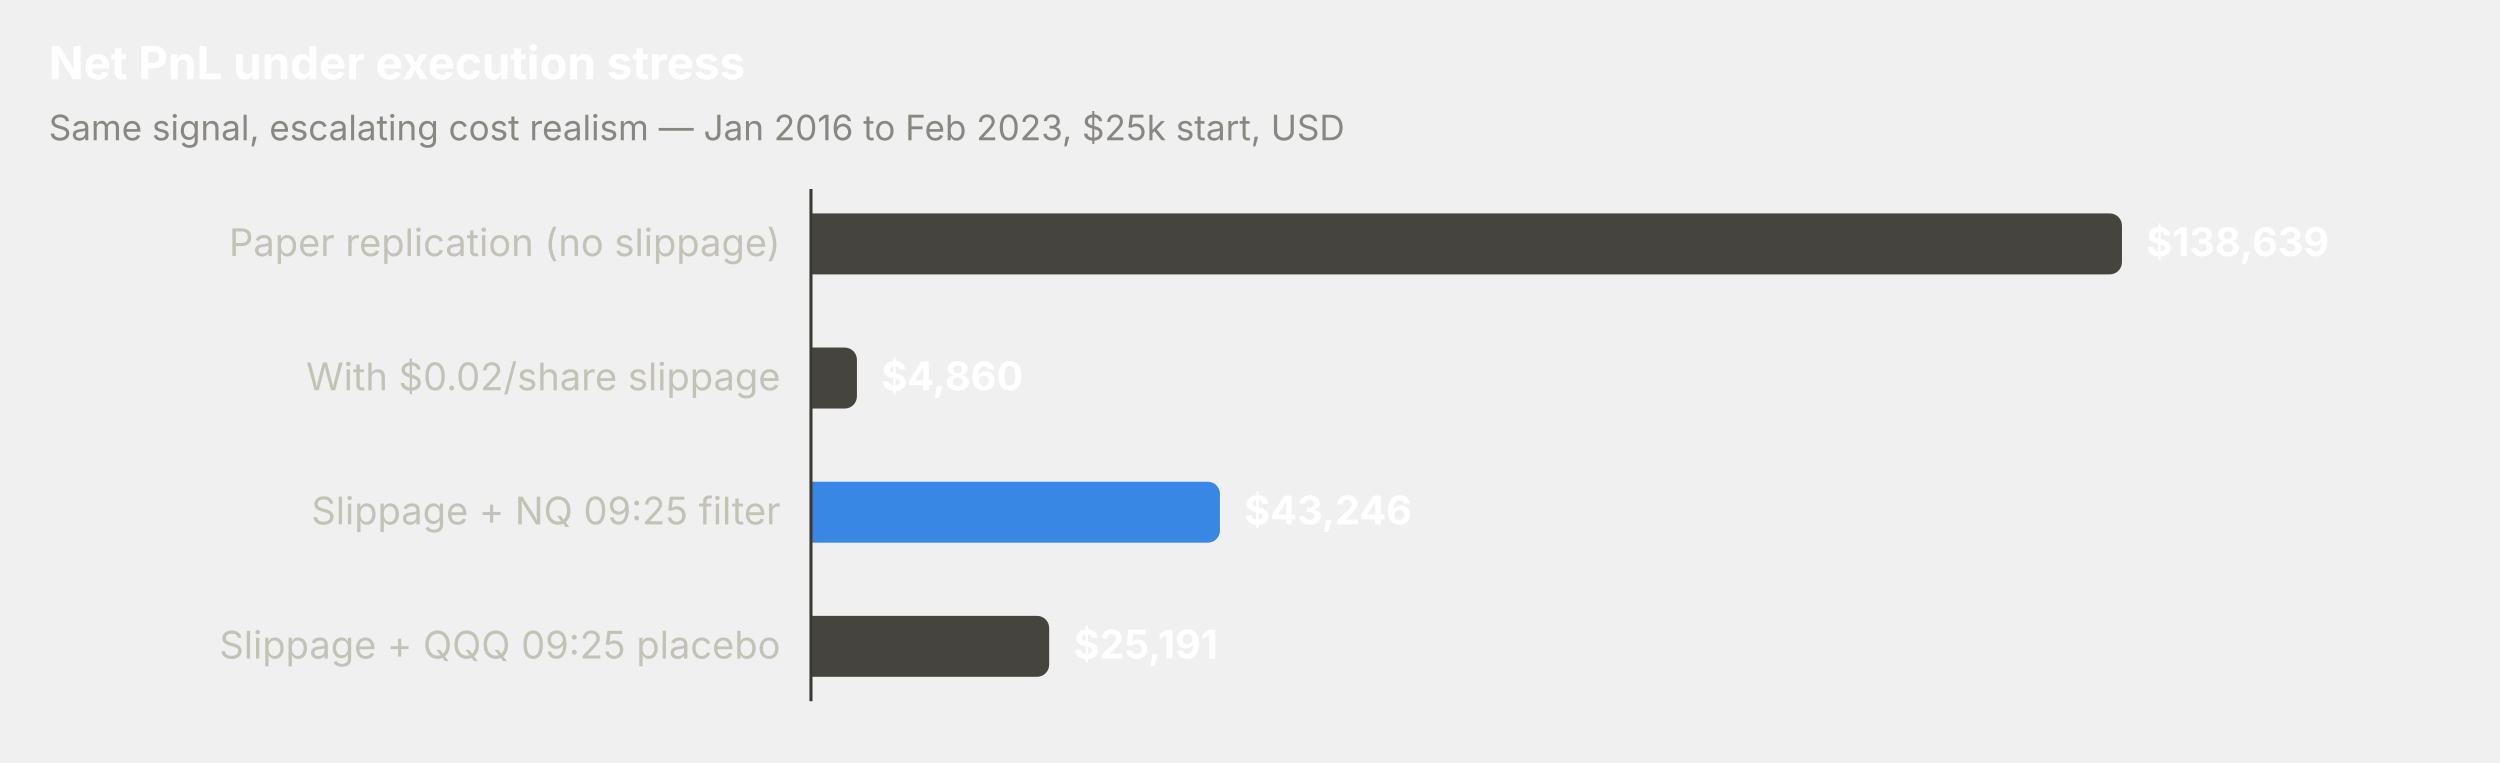
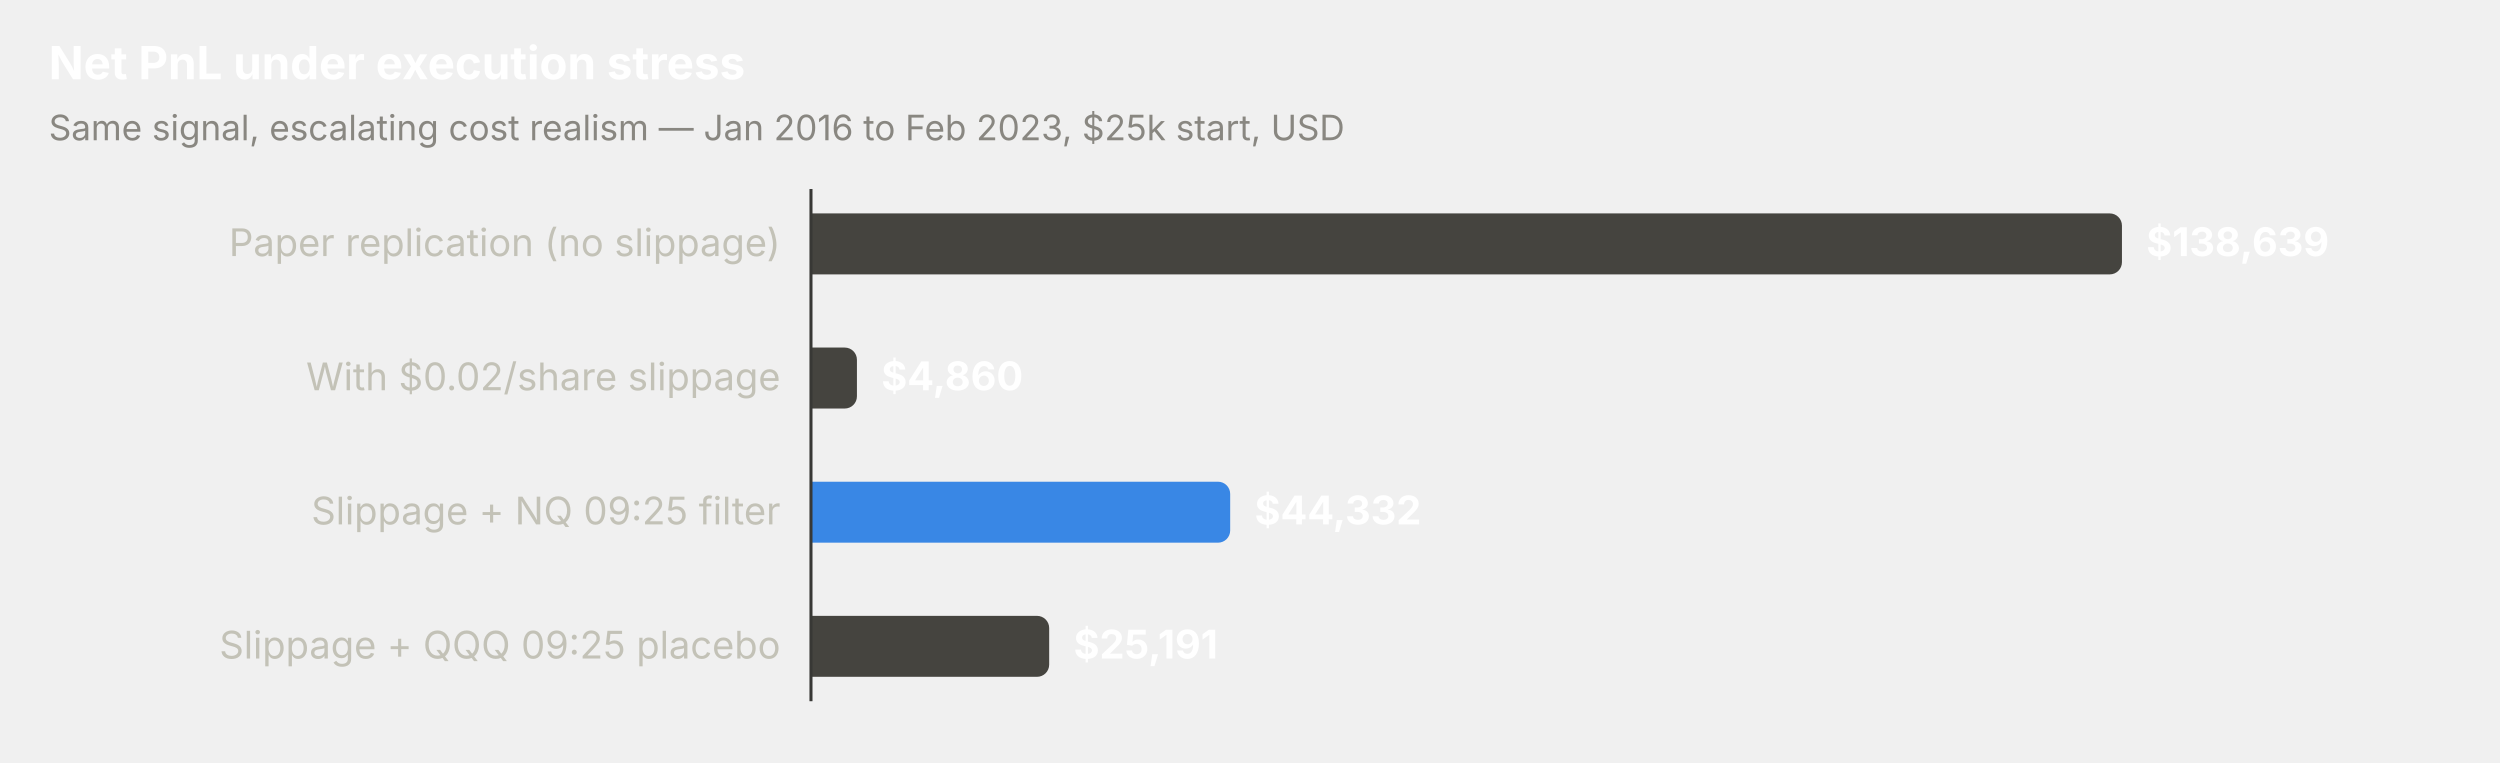
<svg xmlns="http://www.w3.org/2000/svg" width="820" height="250" viewBox="0 0 820 250" role="img">
  <text x="16" y="26" font-family="system-ui,-apple-system,'Segoe UI',sans-serif" font-size="15" fill="#ffffff" font-weight="700" text-anchor="start">Net PnL under execution stress</text>
  <text x="16" y="46" font-family="system-ui,-apple-system,'Segoe UI',sans-serif" font-size="11.5" fill="#898781" font-weight="normal" text-anchor="start">Same signal, escalating cost realism — Jan 2016 to Feb 2023, $25k start, USD</text>
  <text x="256" y="84.0" font-family="system-ui,-apple-system,'Segoe UI',sans-serif" font-size="12.5" fill="#c3c2b7" font-weight="normal" text-anchor="end">Paper replication (no slippage)</text>
  <path d="M266,70 h426.0 a4,4 0 0 1 4,4 v12 a4,4 0 0 1 -4,4 h-426.0 z" fill="#45443f" />
  <text x="704.0" y="84.0" font-family="system-ui,-apple-system,'Segoe UI',sans-serif" font-size="13" fill="#ffffff" font-weight="700" text-anchor="start">$138,639</text>
  <text x="256" y="128.0" font-family="system-ui,-apple-system,'Segoe UI',sans-serif" font-size="12.5" fill="#c3c2b7" font-weight="normal" text-anchor="end">With $0.02/share slippage</text>
  <path d="M266,114 h11.074 a4,4 0 0 1 4,4 v12 a4,4 0 0 1 -4,4 h-11.074 z" fill="#45443f" />
  <text x="289.074" y="128.0" font-family="system-ui,-apple-system,'Segoe UI',sans-serif" font-size="13" fill="#ffffff" font-weight="700" text-anchor="start">$4,860</text>
  <text x="256" y="172.0" font-family="system-ui,-apple-system,'Segoe UI',sans-serif" font-size="12.5" fill="#c3c2b7" font-weight="normal" text-anchor="end">Slippage + NQ 09:25 filter</text>
-   <path d="M266,158 h130.131 a4,4 0 0 1 4,4 v12 a4,4 0 0 1 -4,4 h-130.131 z" fill="#3987e5" />
-   <text x="408.131" y="172.0" font-family="system-ui,-apple-system,'Segoe UI',sans-serif" font-size="13" fill="#ffffff" font-weight="700" text-anchor="start">$43,246</text>
+   <path d="M266,158 h133.499 a4,4 0 0 1 4,4 v12 a4,4 0 0 1 -4,4 h-133.499 z" fill="#3987e5" />
+   <text x="411.499" y="172.0" font-family="system-ui,-apple-system,'Segoe UI',sans-serif" font-size="13" fill="#ffffff" font-weight="700" text-anchor="start">$44,332</text>
  <text x="256" y="216.0" font-family="system-ui,-apple-system,'Segoe UI',sans-serif" font-size="12.5" fill="#c3c2b7" font-weight="normal" text-anchor="end">Slippage + QQQ 09:25 placebo</text>
  <path d="M266,202 h74.132 a4,4 0 0 1 4,4 v12 a4,4 0 0 1 -4,4 h-74.132 z" fill="#45443f" />
  <text x="352.132" y="216.0" font-family="system-ui,-apple-system,'Segoe UI',sans-serif" font-size="13" fill="#ffffff" font-weight="700" text-anchor="start">$25,191</text>
  <line x1="266" y1="62" x2="266" y2="230" stroke="#383835" stroke-width="1" />
</svg>
